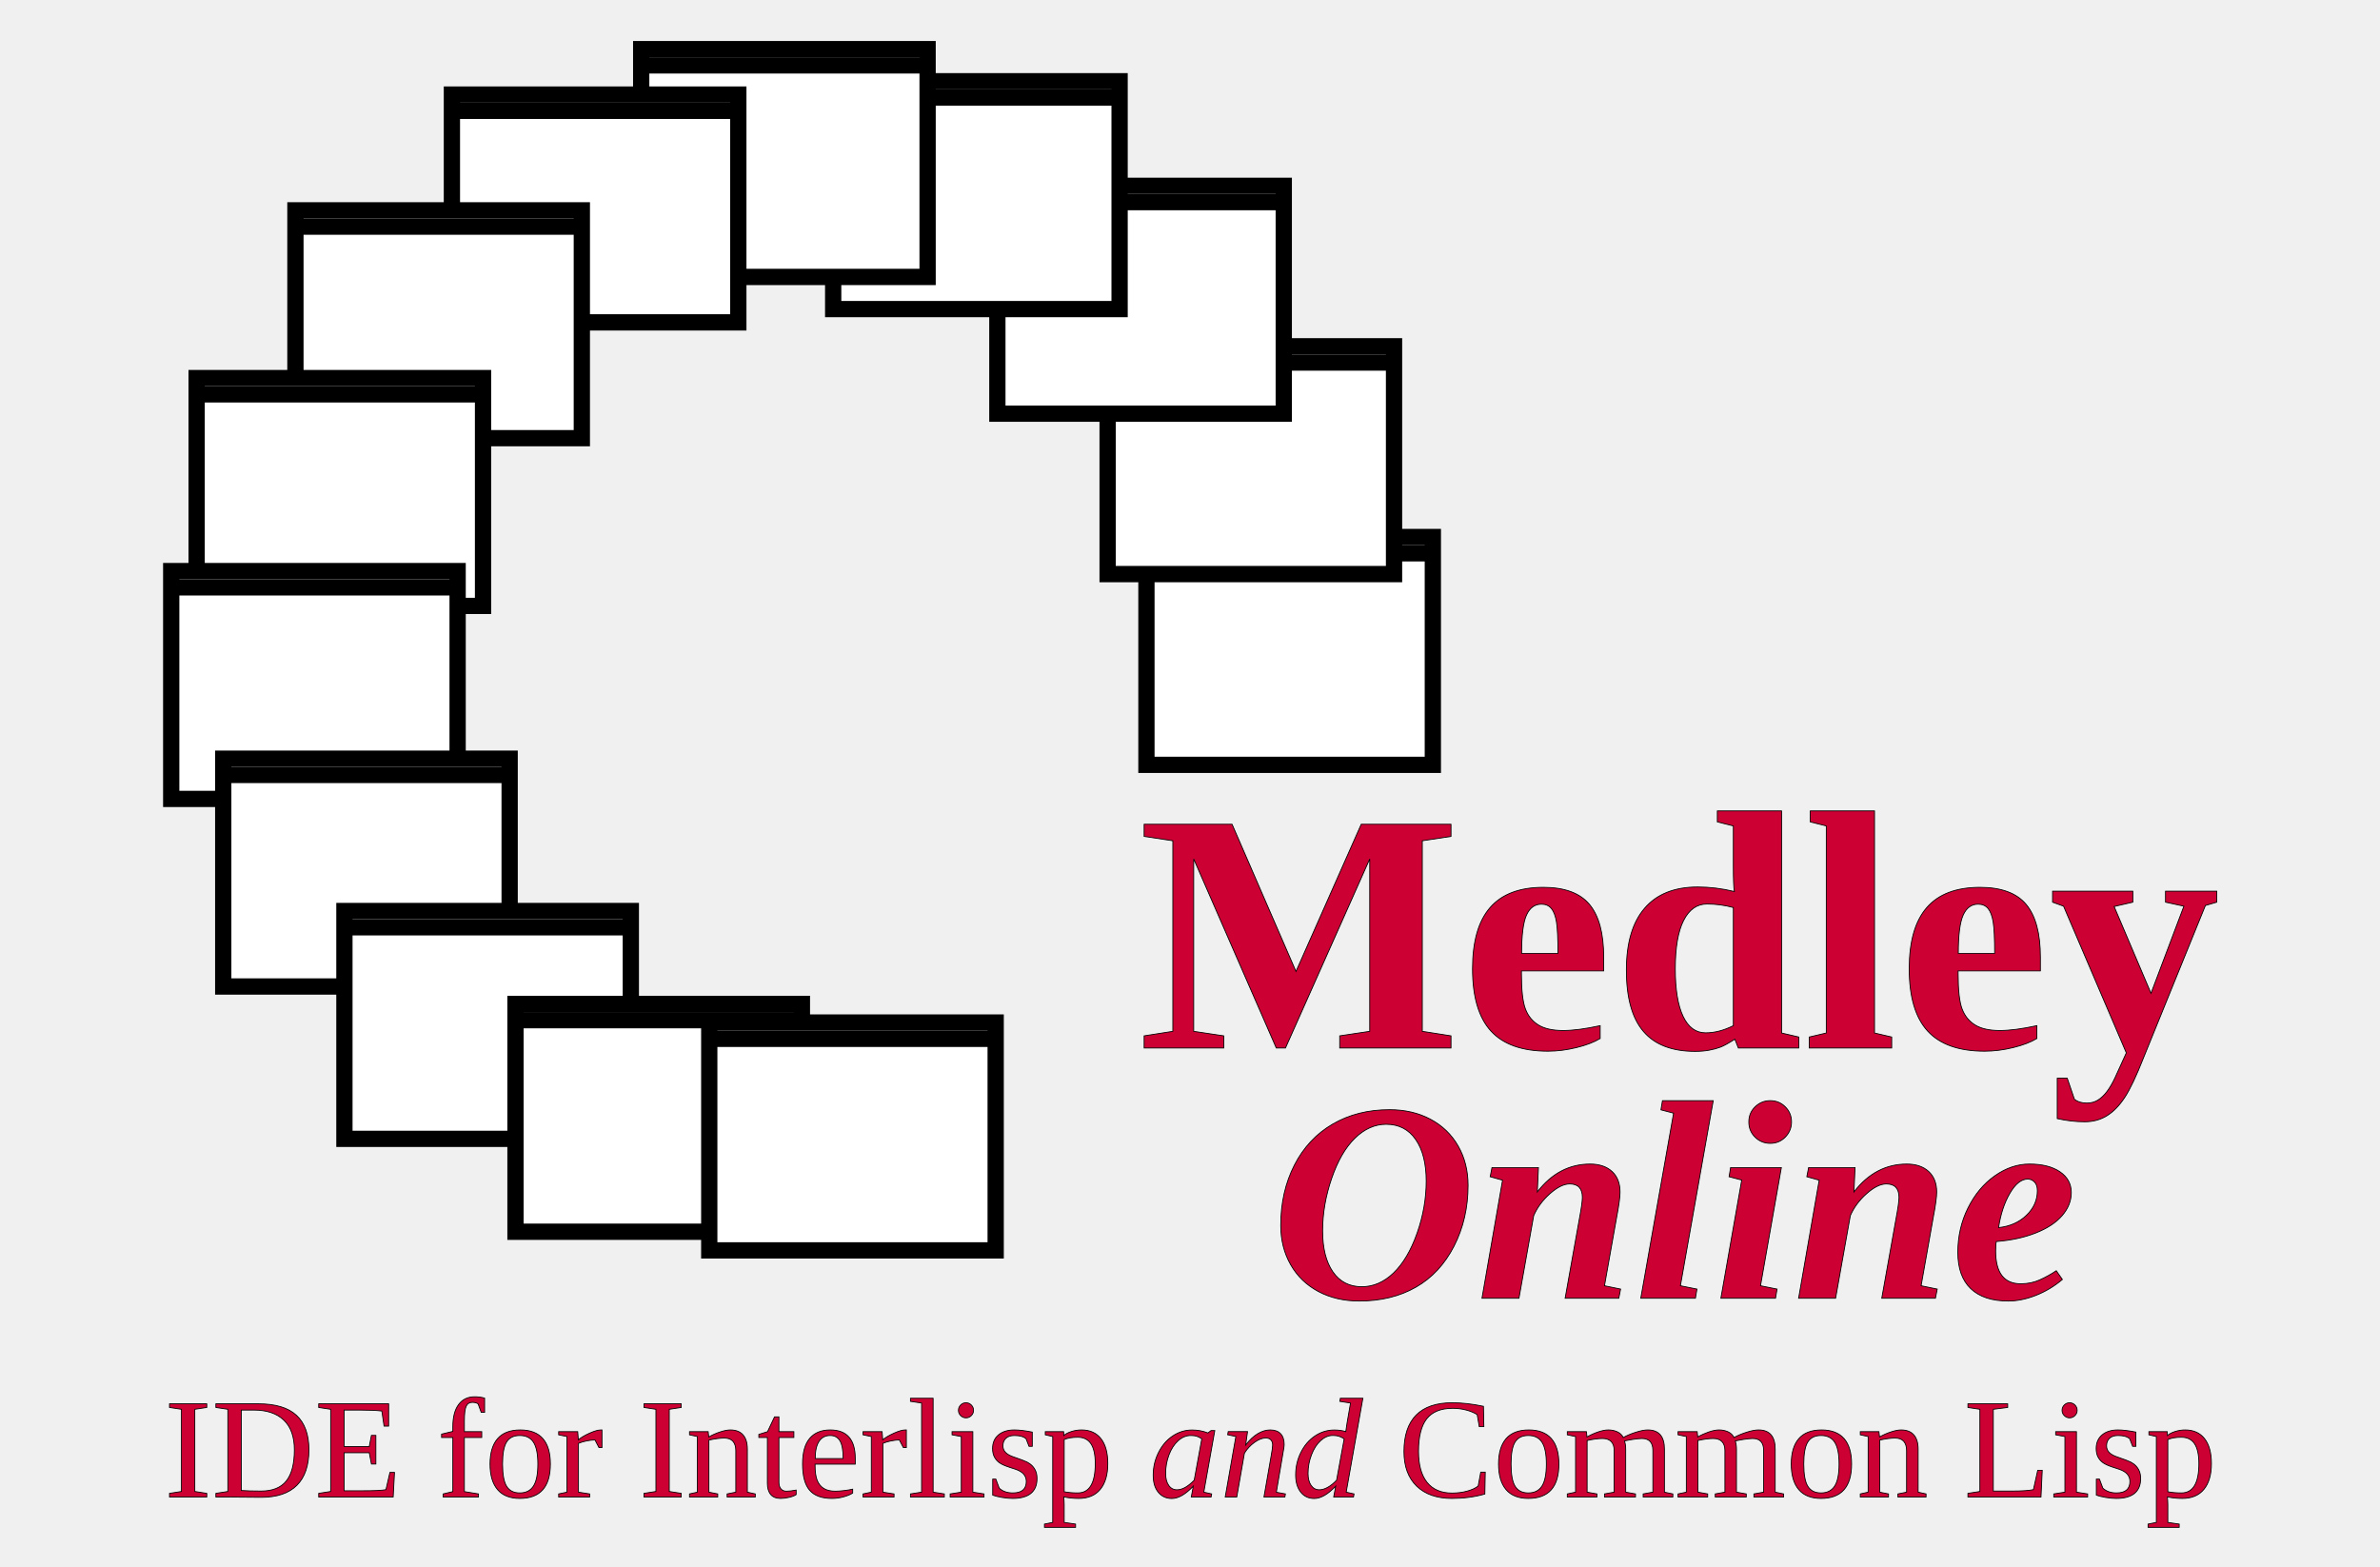
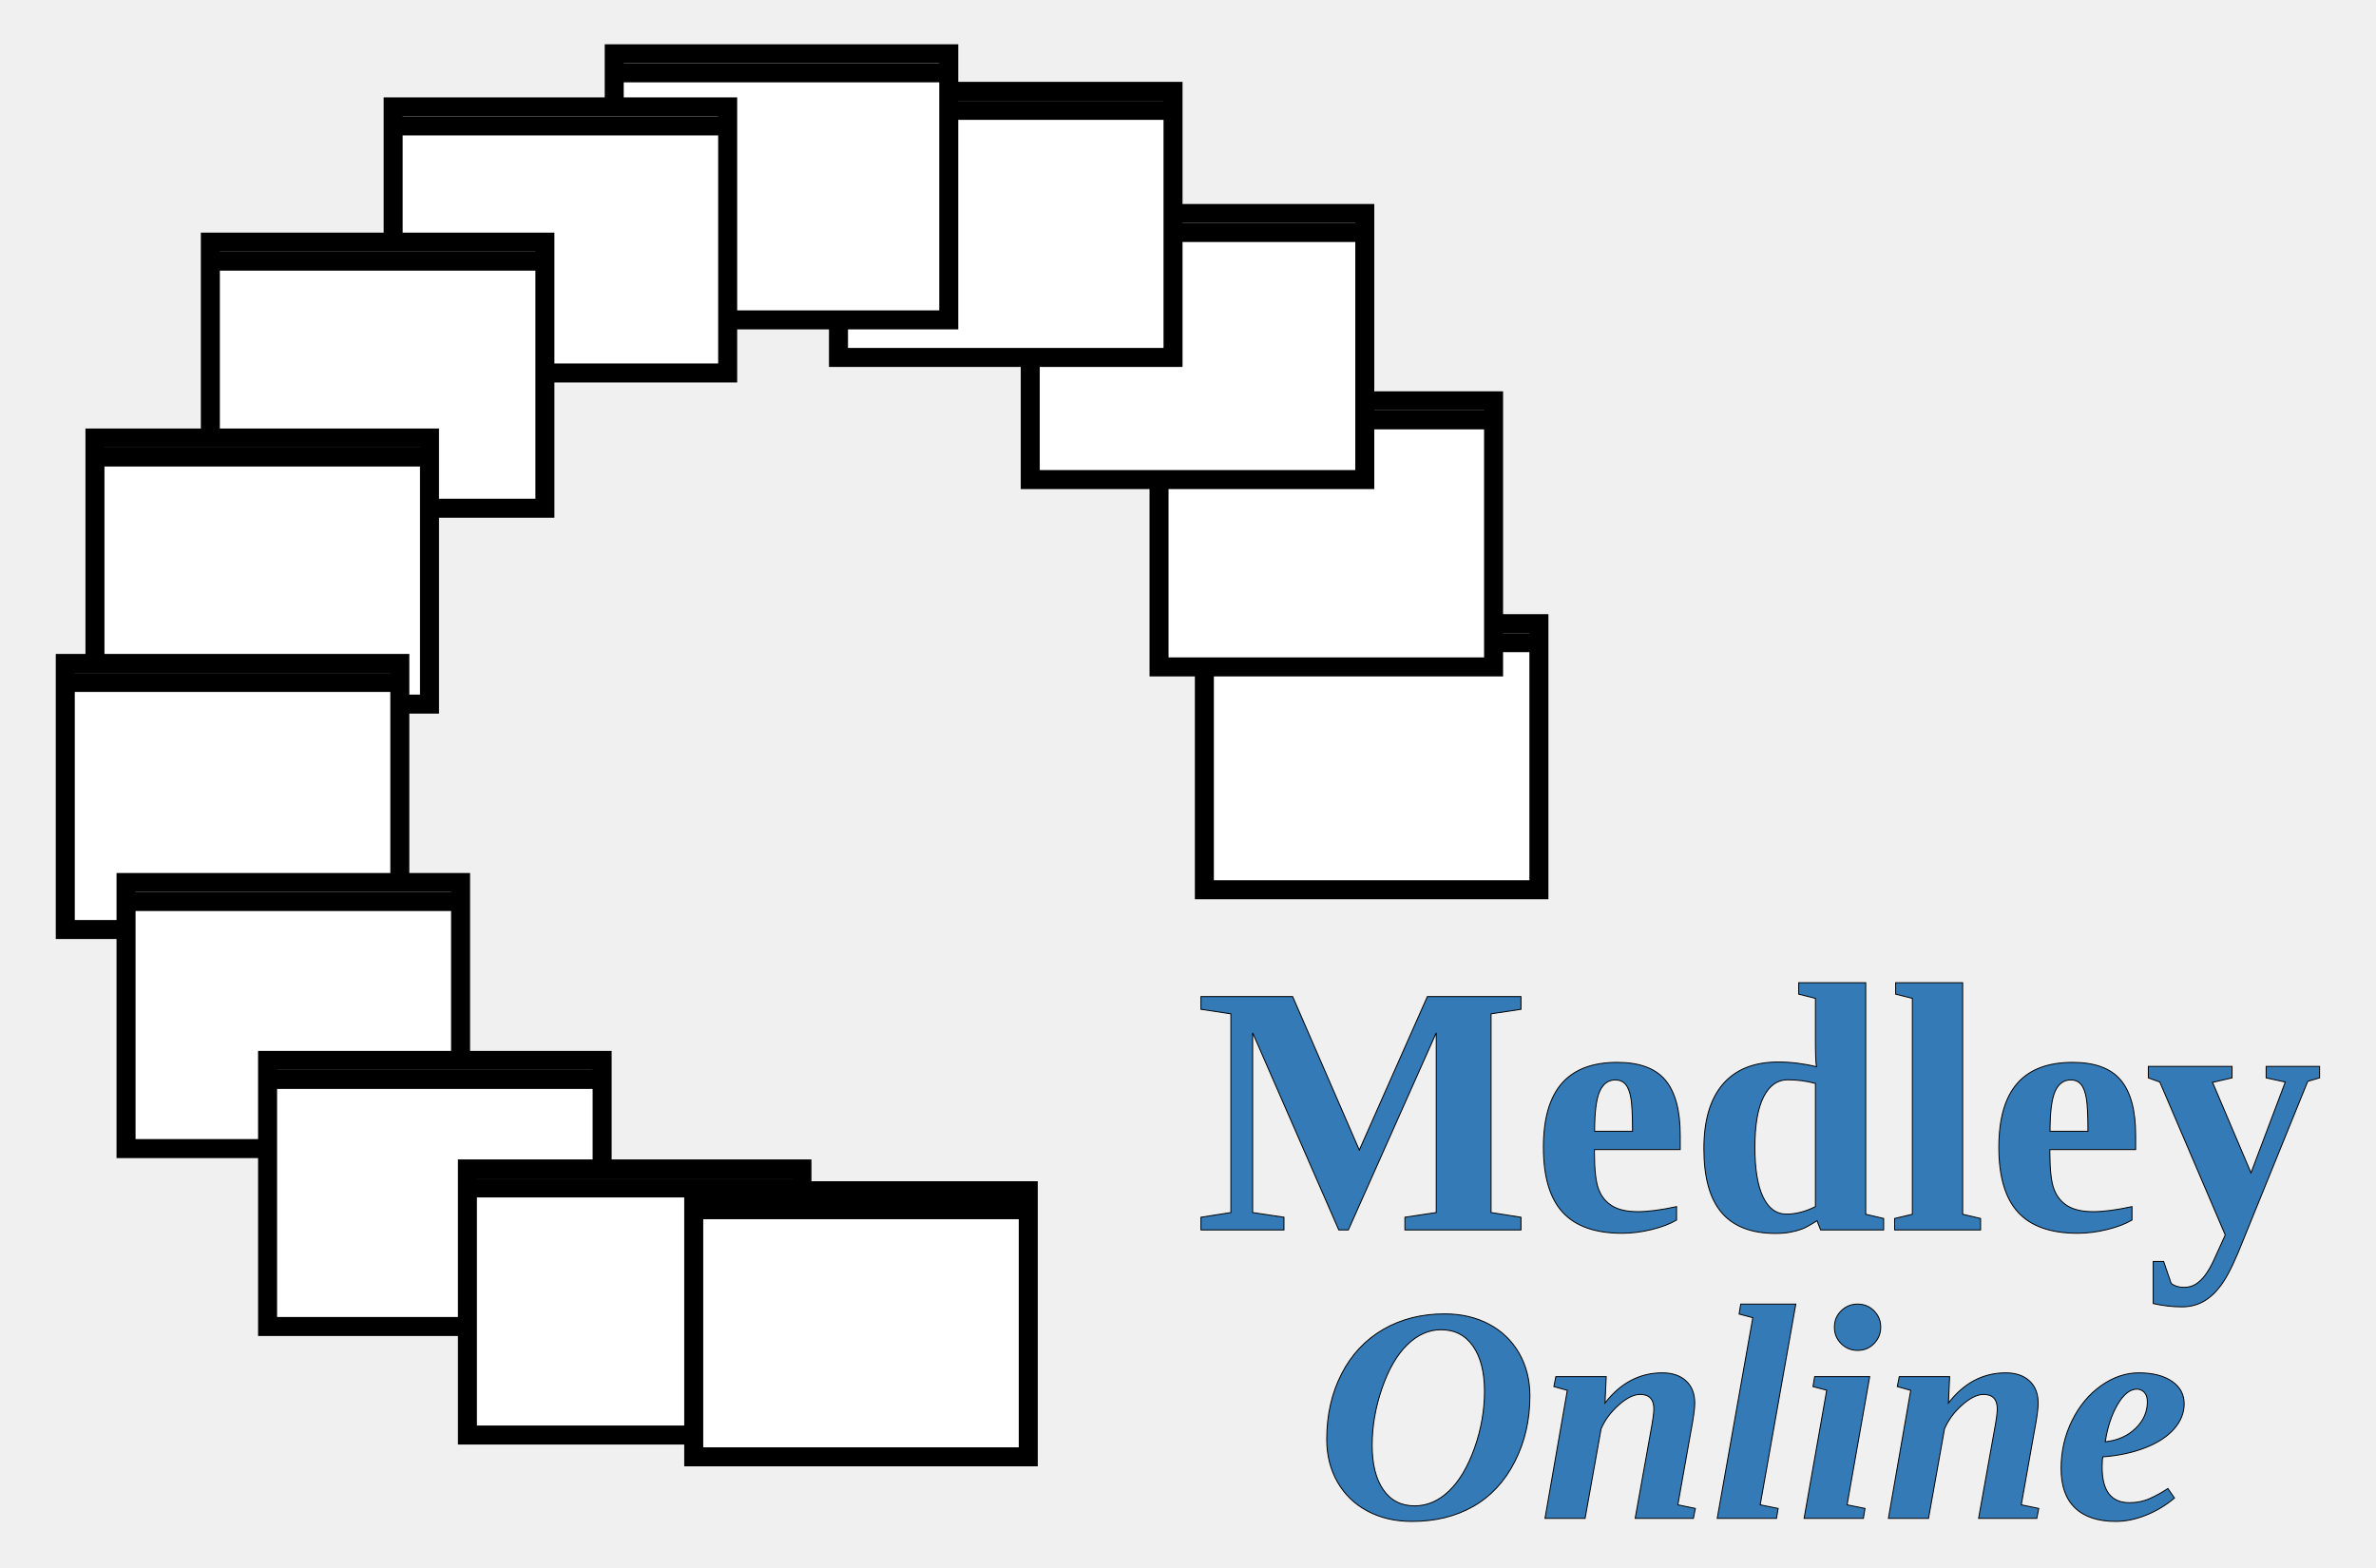
- <svg xmlns="http://www.w3.org/2000/svg" xmlns:xlink="http://www.w3.org/1999/xlink" preserveAspectRatio="xMinYMin meet" width="2925" height="1925" viewBox="0 0 2925 1925" version="1.1" id="svg2704">
+ <svg xmlns="http://www.w3.org/2000/svg" xmlns:xlink="http://www.w3.org/1999/xlink" preserveAspectRatio="xMidYMid meet" width="2500" height="1650" viewBox="0 0 2500 1650" version="1.1" id="svg2704">
  <defs id="defs2708" />
  <symbol id="window-icon" viewBox="0 0 372 300">
    <rect x="10" y="10" width="352" height="280" style="fill:#ffffff;stroke:#000000;stroke-width:20" id="rect2665" />
    <line x1="10" y1="30" x2="362" y2="30" style="fill:#ffffff;stroke:#000000;stroke-width:20" id="line2667" />
  </symbol>
  <circle cx="650" cy="650" r="20" style="display:none;fill:#ffffff;stroke:#ff0000;stroke-width:5" id="circle2696" />
  <circle cx="650" cy="650" r="600" style="display:none;fill:none;stroke:#0000ff;stroke-width:5" id="circle2698" />
  <rect x="0" y="0" width="2922" height="1600" style="display:none;fill:none;stroke:#00ff00;stroke-width:10" id="rect2700" />
-   <use xlink:href="#window-icon" x="1250" y="650" width="372" height="300" id="use2670" transform="translate(148.9565)" />
-   <use xlink:href="#window-icon" x="1202.303" y="415.561" width="372" height="300" id="use2672" transform="translate(148.9565)" />
-   <use xlink:href="#window-icon" x="1066.795" y="218.396" width="372" height="300" id="use2674" transform="translate(148.9565)" />
-   <use xlink:href="#window-icon" x="865.021" y="89.852" width="372" height="300" id="use2676" transform="translate(148.9565)" />
-   <use xlink:href="#window-icon" x="629.06" y="50.366" width="372" height="300" id="use2678" transform="translate(148.9565)" />
-   <use xlink:href="#window-icon" x="396.429" y="106.215" width="372" height="300" id="use2680" transform="translate(148.9565)" />
-   <use xlink:href="#window-icon" x="204.113" y="248.522" width="372" height="300" id="use2682" transform="translate(148.9565)" />
-   <use xlink:href="#window-icon" x="82.689" y="454.659" width="372" height="300" id="use2684" transform="translate(148.9565)" />
-   <use xlink:href="#window-icon" x="51.462" y="691.854" width="372" height="300" id="use2686" transform="translate(148.9565)" />
-   <use xlink:href="#window-icon" x="115.396" y="922.394" width="372" height="300" id="use2688" transform="translate(148.9565)" />
-   <use xlink:href="#window-icon" x="264.327" y="1109.627" width="372" height="300" id="use2690" transform="translate(148.9565)" />
-   <use xlink:href="#window-icon" x="474.577" y="1223.783" width="372" height="300" id="use2692" transform="translate(148.9565)" />
-   <use xlink:href="#window-icon" x="712.717" y="1246.713" width="372" height="300" id="use2694" transform="translate(148.9565)" />
-   <text x="1398.957" y="1288" font-family="'Times New Roman', Times, serif" font-weight="bold" font-size="420px" id="text2702" style="fill:#cc0033;fill-opacity:1;stroke:#000000;stroke-opacity:1">Medley</text>
-   <text x="1561.396" y="1595.529" font-family="'Times New Roman', Times, serif" font-weight="bold" font-size="420px" id="text2854" style="font-size:350px;fill:#cc0033;fill-opacity:1;stroke:#000000;stroke-opacity:1">
-     <tspan style="font-style:italic;font-variant:normal;font-weight:bold;font-stretch:normal;font-size:350px;font-family:'Times New Roman', Times, serif;-inkscape-font-specification:'Times New Roman, Times, serif Bold Italic';fill:#cc0033;fill-opacity:1;stroke:#000000;stroke-opacity:1" id="tspan9240">Online</tspan>
-   </text>
-   <text xml:space="preserve" style="font-size:175px;line-height:1.25;font-family:'Times New Roman';-inkscape-font-specification:'Times New Roman, ';fill:#cc0033;fill-opacity:1;stroke:#000000;stroke-opacity:1" x="201.996" y="1839.834" id="text38878">
-     <tspan id="tspan38876" x="201.996" y="1839.834">IDE for Interlisp <tspan style="font-style:italic;font-size:175px;fill:#cc0033;fill-opacity:1;stroke:#000000;stroke-opacity:1" id="tspan51694">and</tspan> Common Lisp</tspan>
-   </text>
+   <g id="g102532" transform="translate(-141.7344,-2.804696)">
+     <use xlink:href="#window-icon" x="1250" y="650" width="372" height="300" id="use2670" transform="translate(148.9565,-0.9317799)" />
+     <use xlink:href="#window-icon" x="1202.303" y="415.561" width="372" height="300" id="use2672" transform="translate(148.9565,-0.9317799)" />
+     <use xlink:href="#window-icon" x="1066.795" y="218.396" width="372" height="300" id="use2674" transform="translate(148.9565,-0.9317799)" />
+     <use xlink:href="#window-icon" x="865.021" y="89.852" width="372" height="300" id="use2676" transform="translate(148.9565,-0.9317799)" />
+     <use xlink:href="#window-icon" x="629.06" y="50.366" width="372" height="300" id="use2678" transform="translate(148.9565,-0.9317799)" />
+     <use xlink:href="#window-icon" x="396.429" y="106.215" width="372" height="300" id="use2680" transform="translate(148.9565,-0.9317799)" />
+     <use xlink:href="#window-icon" x="204.113" y="248.522" width="372" height="300" id="use2682" transform="translate(148.9565,-0.9317799)" />
+     <use xlink:href="#window-icon" x="82.689" y="454.659" width="372" height="300" id="use2684" transform="translate(148.9565,-0.9317799)" />
+     <use xlink:href="#window-icon" x="51.462" y="691.854" width="372" height="300" id="use2686" transform="translate(148.9565,-0.9317799)" />
+     <use xlink:href="#window-icon" x="115.396" y="922.394" width="372" height="300" id="use2688" transform="translate(148.9565,-0.9317799)" />
+     <use xlink:href="#window-icon" x="264.327" y="1109.627" width="372" height="300" id="use2690" transform="translate(148.9565,-0.9317799)" />
+     <use xlink:href="#window-icon" x="474.577" y="1223.783" width="372" height="300" id="use2692" transform="translate(148.9565,-0.9317799)" />
+     <use xlink:href="#window-icon" x="712.717" y="1246.713" width="372" height="300" id="use2694" transform="translate(148.9565,-0.9317799)" />
+     <text x="1398.957" y="1297.068" font-family="'Times New Roman', Times, serif" font-weight="bold" font-size="420px" id="text2702" style="font-size:375px;fill:#337ab7;fill-opacity:1;stroke:#000000;stroke-opacity:1">Medley</text>
+     <text x="1525.971" y="1600.597" font-family="'Times New Roman', Times, serif" font-weight="bold" font-size="420px" id="text2854" style="font-size:325px;fill:#337ab7;fill-opacity:1;stroke:#000000;stroke-opacity:1">
+       <tspan style="font-style:italic;font-variant:normal;font-weight:bold;font-stretch:normal;font-size:325px;font-family:'Times New Roman', Times, serif;-inkscape-font-specification:'Times New Roman, Times, serif Bold Italic';fill:#337ab7;fill-opacity:1;stroke:#000000;stroke-opacity:1" id="tspan9240">Online</tspan>
+     </text>
+   </g>
</svg>
